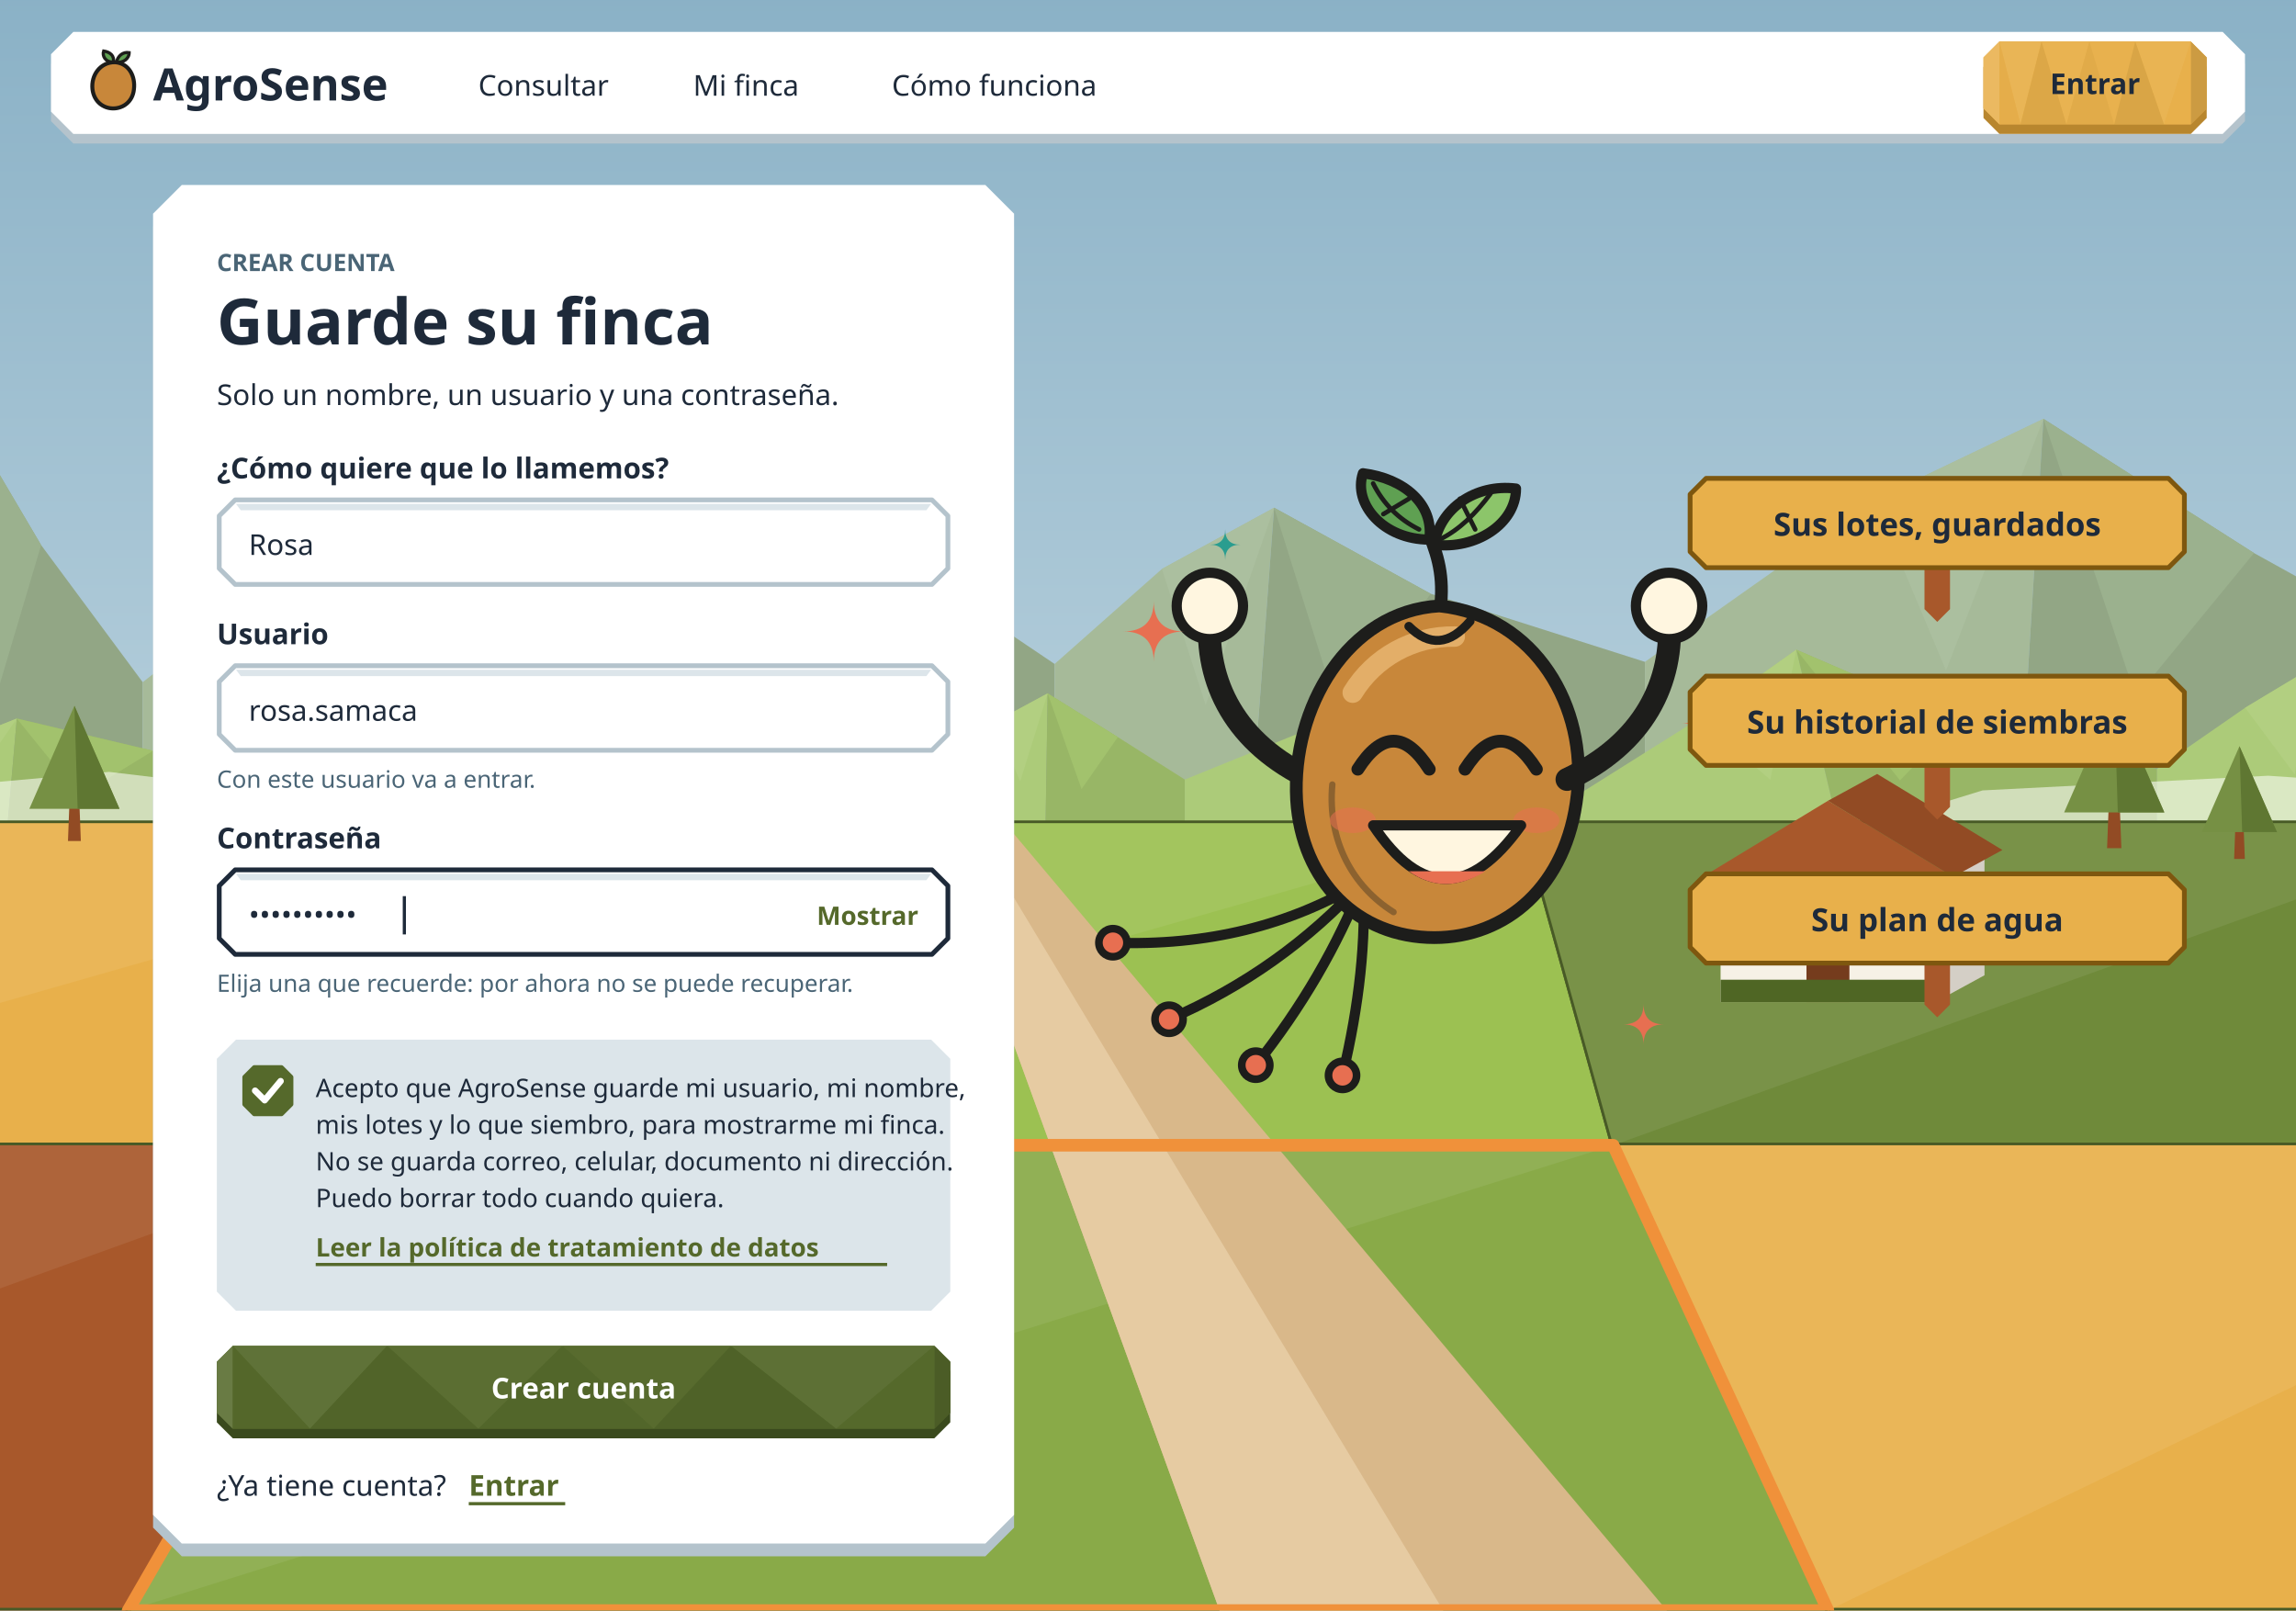
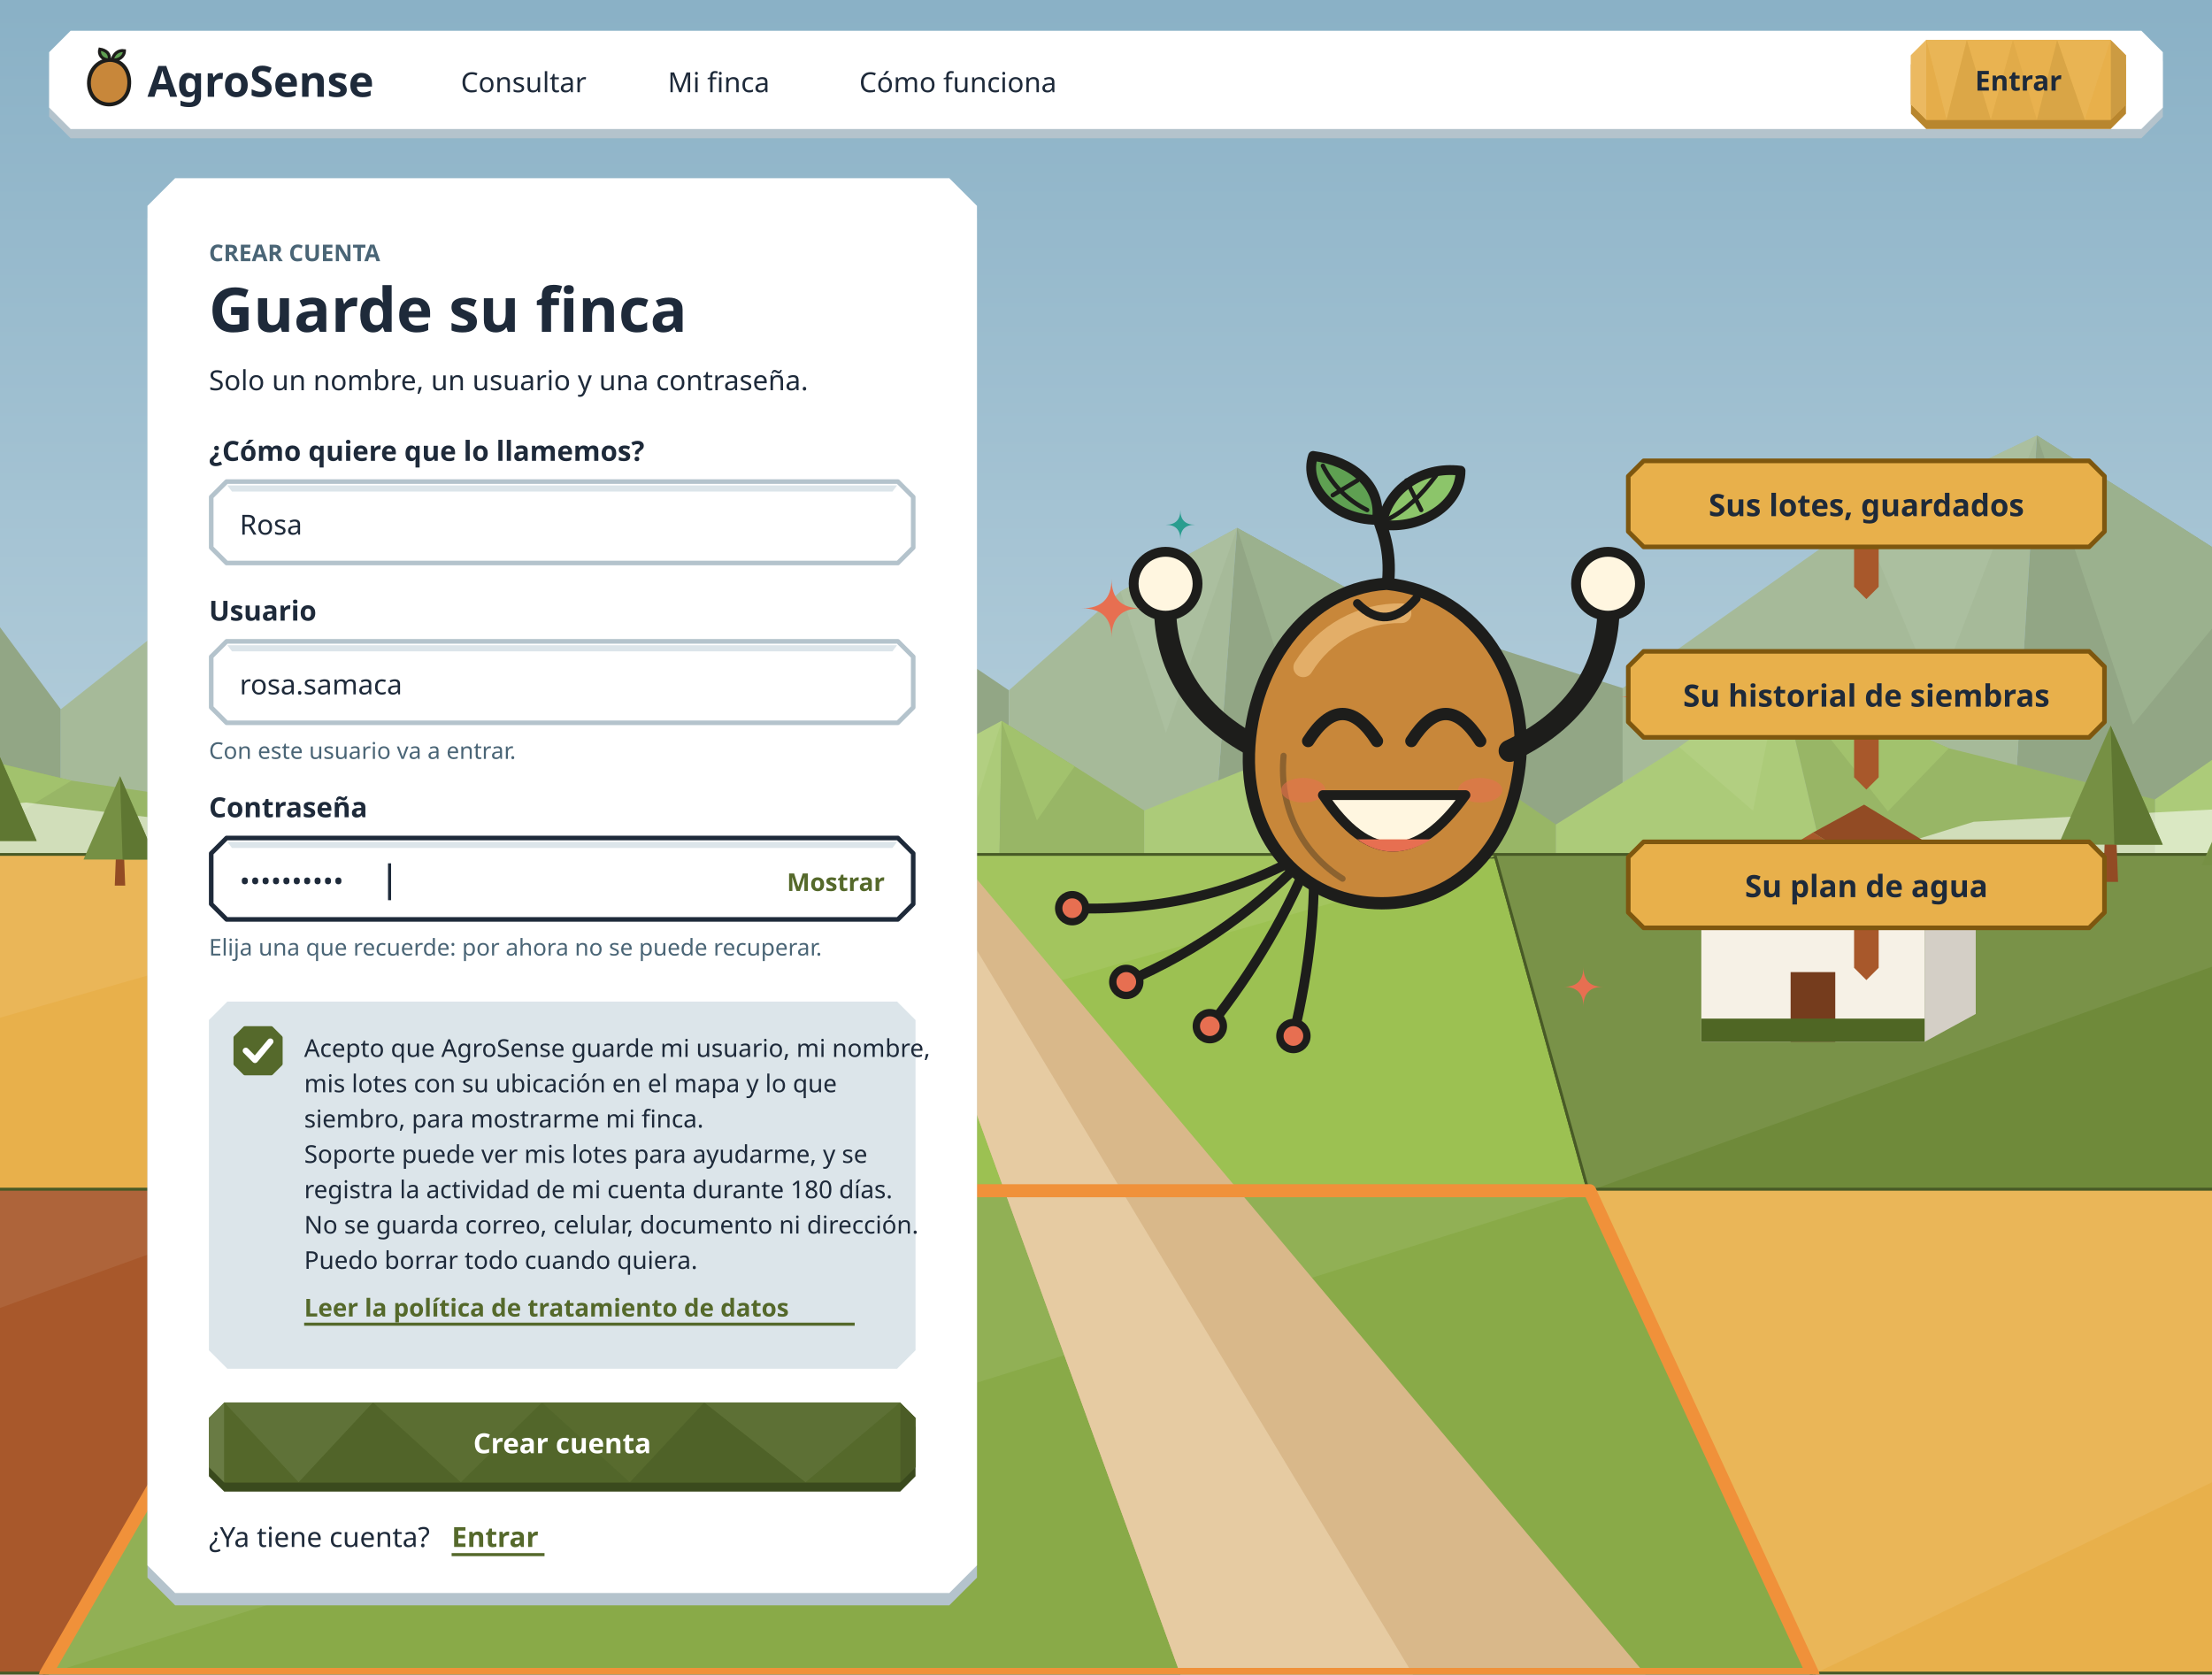
- <svg xmlns="http://www.w3.org/2000/svg" width="1440" height="1010" viewBox="0 0 1440 1010">
-   <rect width="1440" height="1010" fill="#8FA9B8" />
+ <svg xmlns="http://www.w3.org/2000/svg" width="1440" height="1090" viewBox="0 0 1440 1090">
+   <rect width="1440" height="1090" fill="#8FA9B8" />
  <defs>
    <clipPath id="recorte-registro">
-       <rect width="1440" height="1010" />
+       <rect width="1440" height="1090" />
    </clipPath>
  </defs>
  <g id="fondo" clip-path="url(#recorte-registro)">
-     <g transform="translate(-88 0) scale(1.12222)">
+     <g transform="translate(-152 0) scale(1.21111)">
      <g id="cielo">
        <defs>
          <linearGradient id="cielo-vereda" x1="0" y1="0" x2="0" y2="1">
            <stop offset="0" stop-color="#8AB1C6" />
            <stop offset="1" stop-color="#E0ECF1" />
          </linearGradient>
        </defs>
        <rect width="1440" height="900" fill="url(#cielo-vereda)" />
      </g>
      <g id="lejano">
        <polygon points="-40,393.222 17.606,295.331 57.566,230.245 52.22,470 -40,470" fill="#A6BA99" />
        <polygon points="57.566,230.245 101.401,304.605 158.177,381.239 158.177,470 52.22,470" fill="#92A685" />
        <polygon points="17.606,295.331 57.566,230.245 34.913,382.666" fill="#ABBF9F" />
        <polygon points="57.566,230.245 101.401,304.605 76.811,387.302" fill="#9BB18E" />
        <polygon points="158.177,381.239 303.641,266.091 410.507,187.566 409.388,470 158.177,470" fill="#A6BA99" />
        <polygon points="410.507,187.566 550.547,292.056 667.812,371.044 667.812,470 409.388,470" fill="#92A685" />
        <polygon points="303.641,266.091 410.507,187.566 356.514,368.045" fill="#ABBF9F" />
        <polygon points="410.507,187.566 550.547,292.056 479.967,381.028" fill="#9BB18E" />
        <polygon points="667.812,371.044 727.786,317.937 790.483,283.727 776.651,470 667.812,470" fill="#A6BA99" />
        <polygon points="790.483,283.727 877.992,331.801 997.726,369.864 997.726,470 776.651,470" fill="#92A685" />
        <polygon points="727.786,317.937 790.483,283.727 752.218,393.969" fill="#ABBF9F" />
        <polygon points="790.483,283.727 877.992,331.801 827.321,400.901" fill="#9BB18E" />
        <polygon points="997.726,369.864 1125.98,279.314 1220.45,234.059 1206.02,470 997.726,470" fill="#A6BA99" />
        <polygon points="1220.45,234.059 1338.11,309.047 1480,387.666 1480,470 1206.02,470" fill="#92A685" />
        <polygon points="1125.98,279.314 1220.45,234.059 1166,374.657" fill="#ABBF9F" />
        <polygon points="1220.45,234.059 1338.11,309.047 1272.06,389.524" fill="#9BB18E" />
      </g>
      <g id="medio">
        <polygon points="-40,453.72 30.942,424.23 87.808,401.53 81.83,470 -40,470" fill="#ACCB79" />
        <polygon points="87.808,401.53 163.929,419.574 252.098,432.524 252.098,470 81.83,470" fill="#98B666" />
        <polygon points="30.942,424.23 87.808,401.53 56.386,447.115" fill="#B2CF81" />
        <polygon points="87.808,401.53 163.929,419.574 122.879,444.787" fill="#A2C26D" />
        <polygon points="252.098,432.524 325.909,371.11 403.414,346.407 437.602,470 252.098,470" fill="#ACCB79" />
        <polygon points="403.414,346.407 505.675,398.93 597.892,432.128 597.892,470 437.602,470" fill="#98B666" />
        <polygon points="325.909,371.11 403.414,346.407 381.755,420.555" fill="#B2CF81" />
        <polygon points="403.414,346.407 505.675,398.93 471.639,434.465" fill="#A2C26D" />
        <polygon points="597.892,432.128 634.525,403.363 663.918,387.487 662.606,470 597.892,470" fill="#ACCB79" />
        <polygon points="663.918,387.487 703.137,411.9 740.58,435.632 740.58,470 662.606,470" fill="#98B666" />
        <polygon points="634.525,403.363 663.918,387.487 648.565,436.681" fill="#B2CF81" />
        <polygon points="663.918,387.487 703.137,411.9 682.871,440.95" fill="#A2C26D" />
        <polygon points="740.58,435.632 813.424,406.067 868.553,378.828 878.121,470 740.58,470" fill="#ACCB79" />
        <polygon points="868.553,378.828 909.824,407.404 961.824,443.19 961.824,470 878.121,470" fill="#98B666" />
        <polygon points="813.424,406.067 868.553,378.828 845.772,438.034" fill="#B2CF81" />
        <polygon points="868.553,378.828 909.824,407.404 893.973,438.702" fill="#A2C26D" />
        <polygon points="961.824,443.19 1028.1,401.533 1082.33,363.079 1107.51,470 961.824,470" fill="#ACCB79" />
        <polygon points="1082.33,363.079 1173.04,402.21 1283.86,429.665 1283.86,470 1107.51,470" fill="#98B666" />
        <polygon points="1028.1,401.533 1082.33,363.079 1067.81,435.767" fill="#B2CF81" />
        <polygon points="1082.33,363.079 1173.04,402.21 1140.27,436.105" fill="#A2C26D" />
        <polygon points="1283.86,429.665 1333.17,395.511 1370.22,373.223 1388.64,470 1283.86,470" fill="#ACCB79" />
        <polygon points="1370.22,373.223 1434.5,397.169 1480,431.419 1480,470 1388.64,470" fill="#98B666" />
        <polygon points="1333.17,395.511 1370.22,373.223 1360.9,432.756" fill="#B2CF81" />
        <polygon points="1370.22,373.223 1434.5,397.169 1411.57,433.585" fill="#A2C26D" />
      </g>
      <g id="niebla">
        <polygon points="1079.97,474.501 1186.41,441.699 1346.07,433.499 1527.01,445.8 1612.16,474.501" fill="#FFFFFF" fill-opacity="0.55" />
        <polygon points="241.935,465.794 327.561,446.923 456,442.206 601.563,449.282 670.064,465.794" fill="#FFFFFF" fill-opacity="0.55" />
        <polygon points="-28.161,476.647 38.872,440.412 139.422,431.353 253.379,444.941 307.006,476.647" fill="#FFFFFF" fill-opacity="0.55" />
      </g>
      <g id="parcelas">
        <polygon points="-40,460 430,460 300,640 -200,640" fill="#E8B04B" stroke="#485A26" stroke-width="3" stroke-linejoin="round" />
        <polygon points="-40,460 430,460 -200,640" fill="#EAB658" />
        <polygon points="430,460 930,460 980,640 300,640" fill="#9CC152" stroke="#485A26" stroke-width="3" stroke-linejoin="round" />
        <polygon points="430,460 930,460 300,640" fill="#A3C55E" />
        <polygon points="930,460 1480,460 1640,640 980,640" fill="#6F8A3A" stroke="#485A26" stroke-width="3" stroke-linejoin="round" />
        <polygon points="930,460 1480,460 980,640" fill="#799248" />
        <polygon points="-200,640 300,640 150,900 -420,900" fill="#A8582B" stroke="#485A26" stroke-width="3" stroke-linejoin="round" />
        <polygon points="-200,640 300,640 -420,900" fill="#AE643A" />
        <polygon points="300,640 980,640 1100,900 150,900" fill="#89AA48" stroke="#485A26" stroke-width="3" stroke-linejoin="round" />
        <polygon points="300,640 980,640 150,900" fill="#91B055" />
        <polygon points="980,640 1640,640 1900,900 1100,900" fill="#E8B04B" stroke="#485A26" stroke-width="3" stroke-linejoin="round" />
        <polygon points="980,640 1640,640 1100,900" fill="#EAB658" />
      </g>
      <g id="camino">
        <polygon points="600,460 640,460 1010,900 760,900" fill="#D9B88A" />
        <polygon points="600,460 620,460 885,900 760,900" fill="#E6CBA2" />
      </g>
      <g id="arboles">
        <polygon points="116.4,470 123.6,470 122.7,446.6 117.3,446.6" fill="#924B24" />
        <polygon points="120,394.4 145.2,452 94.8,452" fill="#769044" />
        <polygon points="120,394.4 145.2,452 121.8,452" fill="#5F7732" />
        <polygon points="187.2,476 192.8,476 192.1,457.8 187.9,457.8" fill="#924B24" />
        <polygon points="190,417.2 209.6,462 170.4,462" fill="#769044" />
        <polygon points="190,417.2 209.6,462 191.4,462" fill="#5F7732" />
        <polygon points="1256,474 1264,474 1263,448 1257,448" fill="#924B24" />
        <polygon points="1260,390 1288,454 1232,454" fill="#769044" />
        <polygon points="1260,390 1288,454 1262,454" fill="#5F7732" />
        <polygon points="1327,480 1333,480 1332.25,460.5 1327.75,460.5" fill="#924B24" />
        <polygon points="1330,417 1351,465 1309,465" fill="#769044" />
        <polygon points="1330,417 1351,465 1331.5,465" fill="#5F7732" />
        <polygon points="857.6,468 862.4,468 861.8,452.4 858.2,452.4" fill="#924B24" />
        <polygon points="860,417.6 876.8,456 843.2,456" fill="#769044" />
        <polygon points="860,417.6 876.8,456 861.2,456" fill="#5F7732" />
      </g>
      <g id="casa">
        <polygon points="1040,490 1160,490 1160,560 1040,560" fill="#F6F1E6" />
        <polygon points="1160,490 1187.5,475 1187.5,545 1160,560" fill="#D4CFC6" />
        <polygon points="1030,490 1100,447.5 1170,490" fill="#A8582B" />
        <polygon points="1100,447.5 1170,490 1197.5,475 1127.5,432.5" fill="#924B24" />
        <polygon points="1088,522.5 1112,522.5 1112,560 1088,560" fill="#753C1D" />
        <polygon points="1040,547.5 1160,547.5 1160,560 1040,560" fill="#4F6624" />
      </g>
      <g id="lote-resaltado">
        <polygon points="300,640 980,640 1100,900 150,900" fill="none" stroke="#F0913A" stroke-width="7" stroke-linejoin="round" />
      </g>
    </g>
  </g>
  <g id="barra" transform="translate(0 0)">
    <polygon points="46,26 1394,26 1408,40 1408,76 1394,90 46,90 32,76 32,40" fill="#B4C3CC" />
    <polygon points="46,20 1394,20 1408,34 1408,70 1394,84 46,84 32,70 32,34" fill="#FFFFFF" />
    <g id="marca" transform="translate(56 30)">
      <path d="M16 9c9 .6 13 9 12 17-.8 8-7 12-13 12S3 34 2 26C1 17 7 9 16 9z" fill="#C8873A" stroke="#1D1D1B" stroke-width="2.5" />
      <path d="M15 9c-5 0-7-4-6-7 4 .6 7 3 6 7zm2 0c4 .6 8-2 8-6-4-.6-7 2-8 6z" fill="#5FA052" stroke="#1D1D1B" stroke-width="2" />
      <text x="40" y="33" font-family="Fredoka" font-weight="600" font-size="28" fill="#1E2A3A" text-anchor="start">AgroSense</text>
    </g>
    <text x="300" y="60" font-family="Atkinson Hyperlegible" font-weight="400" font-size="18" fill="#1E2A3A" text-anchor="start">Consultar</text>
    <text x="434.72" y="60" font-family="Atkinson Hyperlegible" font-weight="400" font-size="18" fill="#1E2A3A" text-anchor="start">Mi finca</text>
    <text x="559.36" y="60" font-family="Atkinson Hyperlegible" font-weight="400" font-size="18" fill="#1E2A3A" text-anchor="start">Cómo funciona</text>
    <g id="boton-secondary" transform="translate(1244 26)">
      <polygon points="10,6 130,6 140,16 140,48 130,58 10,58 0,48 0,16" fill="#B8862E" />
      <polygon points="10,0 130,0 140,10 140,42 130,52 10,52 0,42 0,10" fill="#E8B04B" />
      <polygon points="10,0 10,52 0,42 0,10" fill="#EBB961" />
      <polygon points="130,0 140,10 140,42 130,52" fill="#CC9B42" />
      <polygon points="10,0 36.4,0 23.2,52" fill="#E9B556" />
      <polygon points="10,0 23.2,52 10,52" fill="#E5AD4A" />
      <polygon points="36.4,0 66.4,0 52,52" fill="#E9B351" />
      <polygon points="36.4,0 52,52 23.2,52" fill="#DCA747" />
      <polygon points="66.4,0 95.2,0 82,52" fill="#E8B14E" />
      <polygon points="66.4,0 82,52 52,52" fill="#E1AB49" />
      <polygon points="95.2,0 130,0 113.2,52" fill="#E9B453" />
      <polygon points="95.2,0 113.2,52 82,52" fill="#D9A546" />
      <polygon points="130,0 130,52 113.2,52" fill="#E8B04B" />
      <text x="70" y="33" font-family="Atkinson Hyperlegible" font-weight="700" font-size="18" fill="#1E2A3A" text-anchor="middle">Entrar</text>
    </g>
  </g>
  <g id="mascota" transform="translate(650 300) scale(1.6)">
    <g id="semilla" transform="translate(0 -8)">
      <path d="M128 166 Q85 192 30 190" fill="none" stroke="#1D1D1B" stroke-width="4" stroke-linecap="round" stroke-linejoin="round" />
      <circle cx="30" cy="190" r="5.5" fill="#E76F51" stroke="#1D1D1B" stroke-width="3" />
      <path d="M128 166 Q96 201 52 220" fill="none" stroke="#1D1D1B" stroke-width="4" stroke-linecap="round" stroke-linejoin="round" />
      <circle cx="52" cy="220" r="5.5" fill="#E76F51" stroke="#1D1D1B" stroke-width="3" />
      <path d="M128 166 Q113 204 86 238" fill="none" stroke="#1D1D1B" stroke-width="4" stroke-linecap="round" stroke-linejoin="round" />
      <circle cx="86" cy="238" r="5.5" fill="#E76F51" stroke="#1D1D1B" stroke-width="3" />
      <path d="M128 166 Q130 200 120 242" fill="none" stroke="#1D1D1B" stroke-width="4" stroke-linecap="round" stroke-linejoin="round" />
      <circle cx="120" cy="242" r="5.5" fill="#E76F51" stroke="#1D1D1B" stroke-width="3" />
      <path d="M108 126 C78 112 66 88 68 62" fill="none" stroke="#1D1D1B" stroke-width="9" stroke-linecap="round" stroke-linejoin="round" />
      <circle cx="68" cy="58" r="13" fill="#FFF6E0" stroke="#1D1D1B" stroke-width="4" />
      <path d="M158 62 C160 48 158 40 154 30" fill="none" stroke="#1D1D1B" stroke-width="5" stroke-linecap="round" stroke-linejoin="round" />
      <path d="M154 32 C136 32 124 18 128 6 C144 8 156 18 154 32Z" fill="#5FA052" stroke="#1D1D1B" stroke-width="4" stroke-linecap="round" stroke-linejoin="round" />
      <path d="M156 34 C172 36 188 26 188 12 C172 10 158 20 156 34Z" fill="#8CC56A" stroke="#1D1D1B" stroke-width="4" stroke-linecap="round" stroke-linejoin="round" />
      <path d="M150 28 C142 24 136 18 132 10 M146 16 L136 22 M178 14 C172 22 166 28 158 32 M172 28 L166 16" fill="none" stroke="#1D1D1B" stroke-width="1.8" stroke-linecap="round" stroke-linejoin="round" />
      <path d="M158 58 C196 62 216 98 212 132 C208 168 184 188 156 188 C126 188 104 166 102 134 C100 98 122 60 158 58Z" fill="#C8873A" stroke="#1D1D1B" stroke-width="5" stroke-linecap="round" stroke-linejoin="round" />
      <path d="M124 92 A46 46 0 0 1 164 70" fill="none" stroke="#E3AE68" stroke-width="8" stroke-linecap="round" stroke-linejoin="round" />
      <path d="M116 128 C114 150 124 168 140 178" fill="none" stroke="#1D1D1B" stroke-width="2.5" stroke-linecap="round" stroke-linejoin="round" opacity="0.35" />
      <path d="M146 66 Q158 78 170 64" fill="none" stroke="#1D1D1B" stroke-width="3.5" stroke-linecap="round" stroke-linejoin="round" />
      <ellipse cx="124" cy="142" rx="9" ry="5" fill="#E76F51" opacity="0.55" />
      <ellipse cx="196" cy="142" rx="9" ry="5" fill="#E76F51" opacity="0.55" />
      <path d="M126 122 Q140 100 154 122" fill="none" stroke="#1D1D1B" stroke-width="5" stroke-linecap="round" stroke-linejoin="round" />
      <path d="M168 122 Q182 100 196 122" fill="none" stroke="#1D1D1B" stroke-width="5" stroke-linecap="round" stroke-linejoin="round" />
      <path d="M132 144 Q160 186 190 144Z" fill="#FFF6E0" stroke="#1D1D1B" stroke-width="4" stroke-linecap="round" stroke-linejoin="round" />
      <path d="M146 162 Q160 172 176 162" fill="#E76F51" />
      <path d="M208 126 C238 112 250 88 248 62" fill="none" stroke="#1D1D1B" stroke-width="9" stroke-linecap="round" stroke-linejoin="round" />
      <circle cx="248" cy="58" r="13" fill="#FFF6E0" stroke="#1D1D1B" stroke-width="4" />
    </g>
    <path d="M46 48 Q46 60 58 60 Q46 60 46 72 Q46 60 34 60 Q46 60 46 48Z" fill="#E76F51" />
    <path d="M262 87 Q262 96 271 96 Q262 96 262 105 Q262 96 253 96 Q262 96 262 87Z" fill="#E76F51" />
    <path d="M238 206 Q238 214 246 214 Q238 214 238 222 Q238 214 230 214 Q238 214 238 206Z" fill="#E76F51" />
    <path d="M74 20 Q74 26 80 26 Q74 26 74 32 Q74 26 68 26 Q74 26 74 20Z" fill="#2A9D8F" />
  </g>
  <g id="letrero" transform="translate(1060 300)">
    <polygon points="147,52 163,52 163,82 155,90 147,82" fill="#A8582B" />
    <polygon points="10,0 300,0 310,10 310,46 300,56 10,56 0,46 0,10" fill="#E8B04B" stroke="#7E570F" stroke-width="3" stroke-linejoin="round" />
    <text x="155" y="36" font-family="Atkinson Hyperlegible" font-weight="700" font-size="20" fill="#1E2A3A" text-anchor="middle">Sus lotes, guardados</text>
  </g>
  <g id="letrero" transform="translate(1060 424)">
    <polygon points="147,52 163,52 163,82 155,90 147,82" fill="#A8582B" />
    <polygon points="10,0 300,0 310,10 310,46 300,56 10,56 0,46 0,10" fill="#E8B04B" stroke="#7E570F" stroke-width="3" stroke-linejoin="round" />
    <text x="155" y="36" font-family="Atkinson Hyperlegible" font-weight="700" font-size="20" fill="#1E2A3A" text-anchor="middle">Su historial de siembras</text>
  </g>
  <g id="letrero" transform="translate(1060 548)">
    <polygon points="147,52 163,52 163,82 155,90 147,82" fill="#A8582B" />
    <polygon points="10,0 300,0 310,10 310,46 300,56 10,56 0,46 0,10" fill="#E8B04B" stroke="#7E570F" stroke-width="3" stroke-linejoin="round" />
    <text x="155" y="36" font-family="Atkinson Hyperlegible" font-weight="700" font-size="20" fill="#1E2A3A" text-anchor="middle">Su plan de agua</text>
  </g>
  <g id="tarjeta" transform="translate(96 116)">
-     <polygon points="18,8 522,8 540,26 540,842 522,860 18,860 0,842 0,26" fill="#B4C3CC" />
-     <polygon points="18,0 522,0 540,18 540,834 522,852 18,852 0,834 0,18" fill="#FFFFFF" />
+     <polygon points="18,8 522,8 540,26 540,911 522,929 18,929 0,911 0,26" fill="#B4C3CC" />
+     <polygon points="18,0 522,0 540,18 540,903 522,921 18,921 0,903 0,18" fill="#FFFFFF" />
  </g>
  <g id="contenido" transform="translate(96 116)">
    <text x="40" y="54" font-family="Atkinson Hyperlegible" font-weight="700" font-size="15" fill="#4A6576" text-anchor="start">CREAR CUENTA</text>
    <text x="40" y="100" font-family="Fredoka" font-weight="600" font-size="40" fill="#1E2A3A" text-anchor="start">Guarde su finca</text>
    <text x="40" y="138" font-family="Atkinson Hyperlegible" font-weight="400" font-size="18" fill="#1E2A3A" text-anchor="start">Solo un nombre, un usuario y una contraseña.</text>
    <g id="campo-nombre" transform="translate(40 184)">
      <text x="0" y="0" font-family="Atkinson Hyperlegible" font-weight="700" font-size="18" fill="#1E2A3A" text-anchor="start">¿Cómo quiere que lo llamemos?</text>
      <polygon points="11.5,13.5 448.5,13.5 458.5,23.5 458.5,56.5 448.5,66.5 11.5,66.5 1.5,56.5 1.5,23.5" fill="#FFFFFF" stroke="#B4C3CC" stroke-width="3" stroke-linejoin="round" />
      <polygon points="12,16 448,16 445,20 15,20" fill="#DCE5EA" />
      <text x="20" y="48" font-family="Atkinson Hyperlegible" font-weight="400" font-size="18" fill="#1E2A3A" text-anchor="start">Rosa</text>
    </g>
    <g id="campo-usuario" transform="translate(40 288)">
      <text x="0" y="0" font-family="Atkinson Hyperlegible" font-weight="700" font-size="18" fill="#1E2A3A" text-anchor="start">Usuario</text>
      <polygon points="11.5,13.5 448.5,13.5 458.5,23.5 458.5,56.5 448.5,66.5 11.5,66.5 1.5,56.5 1.5,23.5" fill="#FFFFFF" stroke="#B4C3CC" stroke-width="3" stroke-linejoin="round" />
      <polygon points="12,16 448,16 445,20 15,20" fill="#DCE5EA" />
      <text x="20" y="48" font-family="Atkinson Hyperlegible" font-weight="400" font-size="18" fill="#1E2A3A" text-anchor="start">rosa.samaca</text>
      <text x="0" y="90" font-family="Atkinson Hyperlegible" font-weight="400" font-size="15" fill="#4A6576" text-anchor="start">Con este usuario va a entrar.</text>
    </g>
    <g id="campo-contrasena" transform="translate(40 416)">
      <text x="0" y="0" font-family="Atkinson Hyperlegible" font-weight="700" font-size="18" fill="#1E2A3A" text-anchor="start">Contraseña</text>
      <polygon points="11.5,13.5 448.5,13.5 458.5,23.5 458.5,56.5 448.5,66.5 11.5,66.5 1.5,56.5 1.5,23.5" fill="#FFFFFF" stroke="#1E2A3A" stroke-width="3" stroke-linejoin="round" />
      <polygon points="12,16 448,16 445,20 15,20" fill="#DCE5EA" />
      <text x="20" y="48" font-family="Atkinson Hyperlegible" font-weight="400" font-size="18" fill="#1E2A3A" text-anchor="start">••••••••••</text>
      <rect x="116.6" y="30" width="2" height="24" fill="#1E2A3A" />
      <text x="440" y="48" font-family="Atkinson Hyperlegible" font-weight="700" font-size="16" fill="#55692B" text-anchor="end">Mostrar</text>
      <text x="0" y="90" font-family="Atkinson Hyperlegible" font-weight="400" font-size="15" fill="#4A6576" text-anchor="start">Elija una que recuerde: por ahora no se puede recuperar.</text>
    </g>
    <g id="consentimiento" transform="translate(40 536)">
-       <polygon points="12,0 448,0 460,12 460,158 448,170 12,170 0,158 0,12" fill="#DCE5EA" />
+       <polygon points="12,0 448,0 460,12 460,227 448,239 12,239 0,227 0,12" fill="#DCE5EA" />
      <g id="casilla" transform="translate(16 16)">
        <polygon points="7.5,1.5 24.5,1.5 30.5,7.5 30.5,24.5 24.5,30.5 7.5,30.5 1.5,24.5 1.5,7.5" fill="#55692B" stroke="#55692B" stroke-width="3" stroke-linejoin="round" />
        <polyline points="8,16 14,22 24,10" fill="none" stroke="#FFFFFF" stroke-width="4" stroke-linecap="round" stroke-linejoin="round" />
      </g>
      <text x="62" y="36" font-family="Atkinson Hyperlegible" font-weight="400" font-size="16" fill="#1E2A3A" text-anchor="start">Acepto que AgroSense guarde mi usuario, mi nombre,</text>
-       <text x="62" y="59" font-family="Atkinson Hyperlegible" font-weight="400" font-size="16" fill="#1E2A3A" text-anchor="start">mis lotes y lo que siembro, para mostrarme mi finca.</text>
-       <text x="62" y="82" font-family="Atkinson Hyperlegible" font-weight="400" font-size="16" fill="#1E2A3A" text-anchor="start">No se guarda correo, celular, documento ni dirección.</text>
-       <text x="62" y="105" font-family="Atkinson Hyperlegible" font-weight="400" font-size="16" fill="#1E2A3A" text-anchor="start">Puedo borrar todo cuando quiera.</text>
-       <text x="62" y="136" font-family="Atkinson Hyperlegible" font-weight="700" font-size="16" fill="#55692B" text-anchor="start">Leer la política de tratamiento de datos</text>
-       <rect x="62" y="140" width="358.4" height="2" fill="#55692B" />
-     </g>
-     <g id="boton-primary" transform="translate(40 728)">
+       <text x="62" y="59" font-family="Atkinson Hyperlegible" font-weight="400" font-size="16" fill="#1E2A3A" text-anchor="start">mis lotes con su ubicación en el mapa y lo que</text>
+       <text x="62" y="82" font-family="Atkinson Hyperlegible" font-weight="400" font-size="16" fill="#1E2A3A" text-anchor="start">siembro, para mostrarme mi finca.</text>
+       <text x="62" y="105" font-family="Atkinson Hyperlegible" font-weight="400" font-size="16" fill="#1E2A3A" text-anchor="start">Soporte puede ver mis lotes para ayudarme, y se</text>
+       <text x="62" y="128" font-family="Atkinson Hyperlegible" font-weight="400" font-size="16" fill="#1E2A3A" text-anchor="start">registra la actividad de mi cuenta durante 180 días.</text>
+       <text x="62" y="151" font-family="Atkinson Hyperlegible" font-weight="400" font-size="16" fill="#1E2A3A" text-anchor="start">No se guarda correo, celular, documento ni dirección.</text>
+       <text x="62" y="174" font-family="Atkinson Hyperlegible" font-weight="400" font-size="16" fill="#1E2A3A" text-anchor="start">Puedo borrar todo cuando quiera.</text>
+       <text x="62" y="205" font-family="Atkinson Hyperlegible" font-weight="700" font-size="16" fill="#55692B" text-anchor="start">Leer la política de tratamiento de datos</text>
+       <rect x="62" y="209" width="358.4" height="2" fill="#55692B" />
+     </g>
+     <g id="boton-primary" transform="translate(40 797)">
      <polygon points="10,6 450,6 460,16 460,48 450,58 10,58 0,48 0,16" fill="#3A4A1D" />
      <polygon points="10,0 450,0 460,10 460,42 450,52 10,52 0,42 0,10" fill="#55692B" />
      <polygon points="10,0 10,52 0,42 0,10" fill="#697B44" />
      <polygon points="450,0 460,10 460,42 450,52" fill="#4B5C26" />
      <polygon points="10,0 106.8,0 58.4,52" fill="#5F7238" />
      <polygon points="10,0 58.4,52 10,52" fill="#54672A" />
      <polygon points="106.8,0 216.8,0 164,52" fill="#5B6E32" />
      <polygon points="106.8,0 164,52 58.4,52" fill="#516429" />
      <polygon points="216.8,0 322.4,0 274,52" fill="#586B2E" />
      <polygon points="216.8,0 274,52 164,52" fill="#52662A" />
      <polygon points="322.4,0 450,0 388.4,52" fill="#5D7035" />
      <polygon points="322.4,0 388.4,52 274,52" fill="#4F6228" />
      <polygon points="450,0 450,52 388.4,52" fill="#55692B" />
      <text x="230" y="33" font-family="Atkinson Hyperlegible" font-weight="700" font-size="18" fill="#FFFFFF" text-anchor="middle">Crear cuenta</text>
    </g>
-     <text x="40" y="822" font-family="Atkinson Hyperlegible" font-weight="400" font-size="18" fill="#1E2A3A" text-anchor="start">¿Ya tiene cuenta?</text>
-     <text x="198" y="822" font-family="Atkinson Hyperlegible" font-weight="700" font-size="18" fill="#55692B" text-anchor="start">Entrar</text>
-     <rect x="198" y="826" width="60.48" height="2" fill="#55692B" />
+     <text x="40" y="891" font-family="Atkinson Hyperlegible" font-weight="400" font-size="18" fill="#1E2A3A" text-anchor="start">¿Ya tiene cuenta?</text>
+     <text x="198" y="891" font-family="Atkinson Hyperlegible" font-weight="700" font-size="18" fill="#55692B" text-anchor="start">Entrar</text>
+     <rect x="198" y="895" width="60.48" height="2" fill="#55692B" />
  </g>
</svg>
